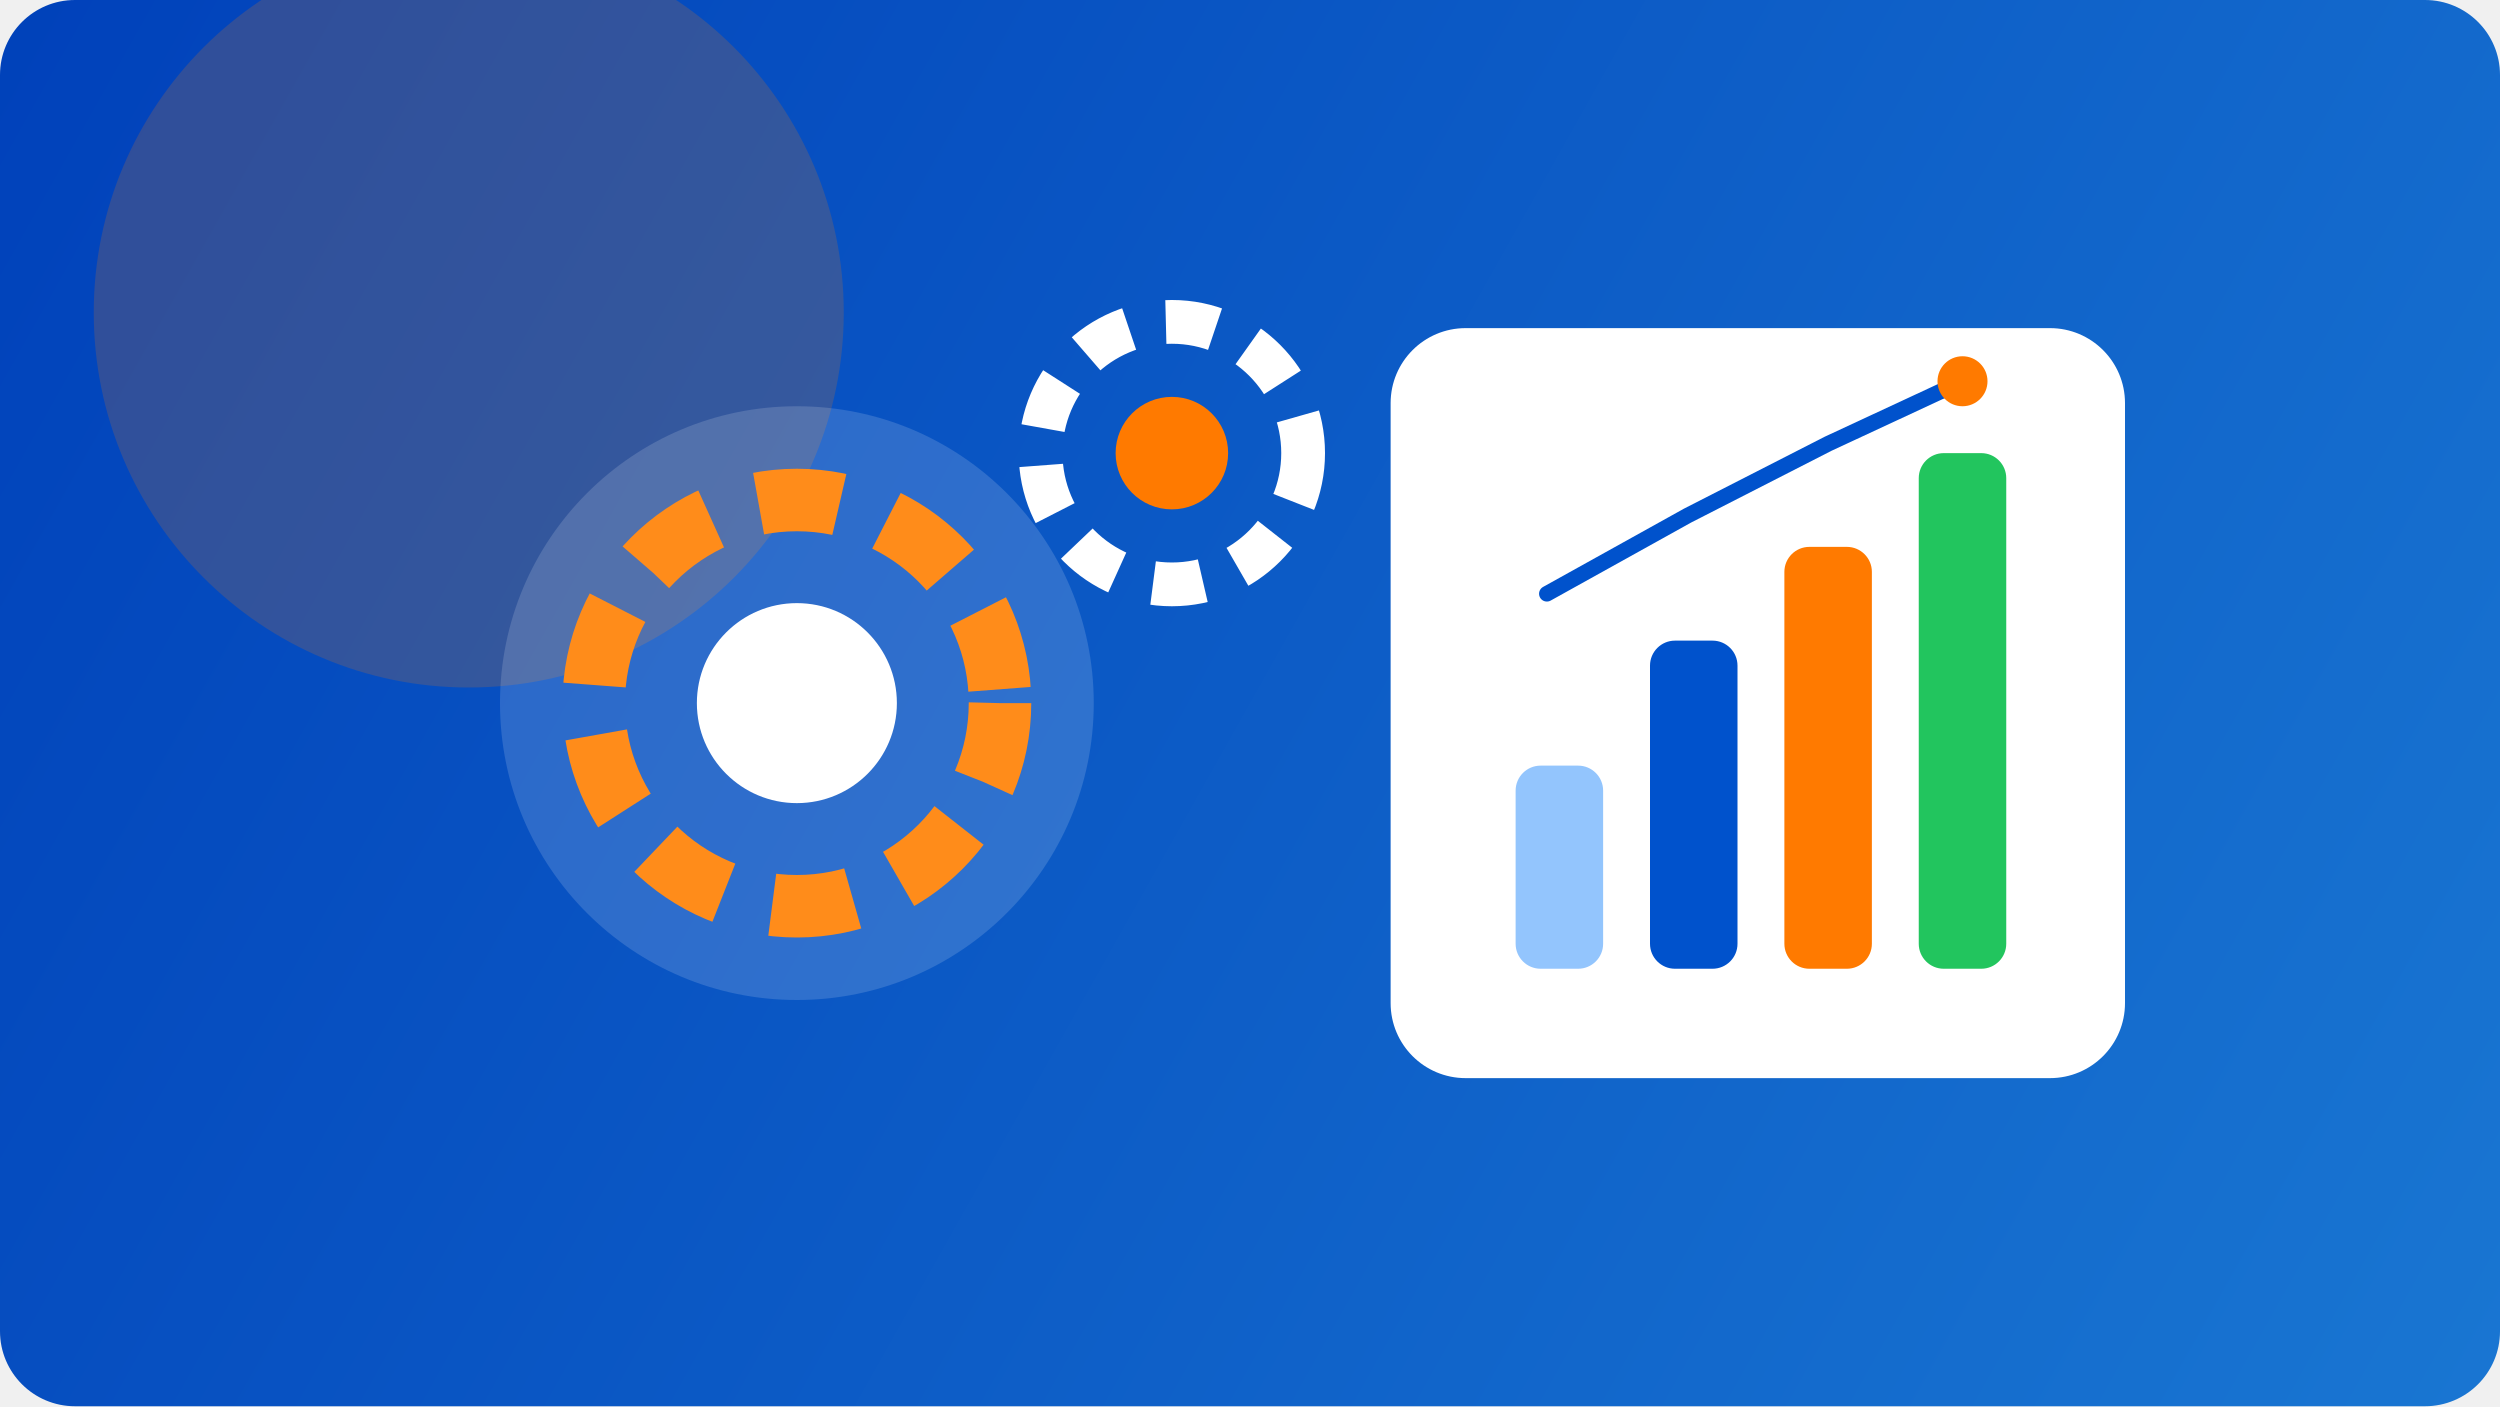
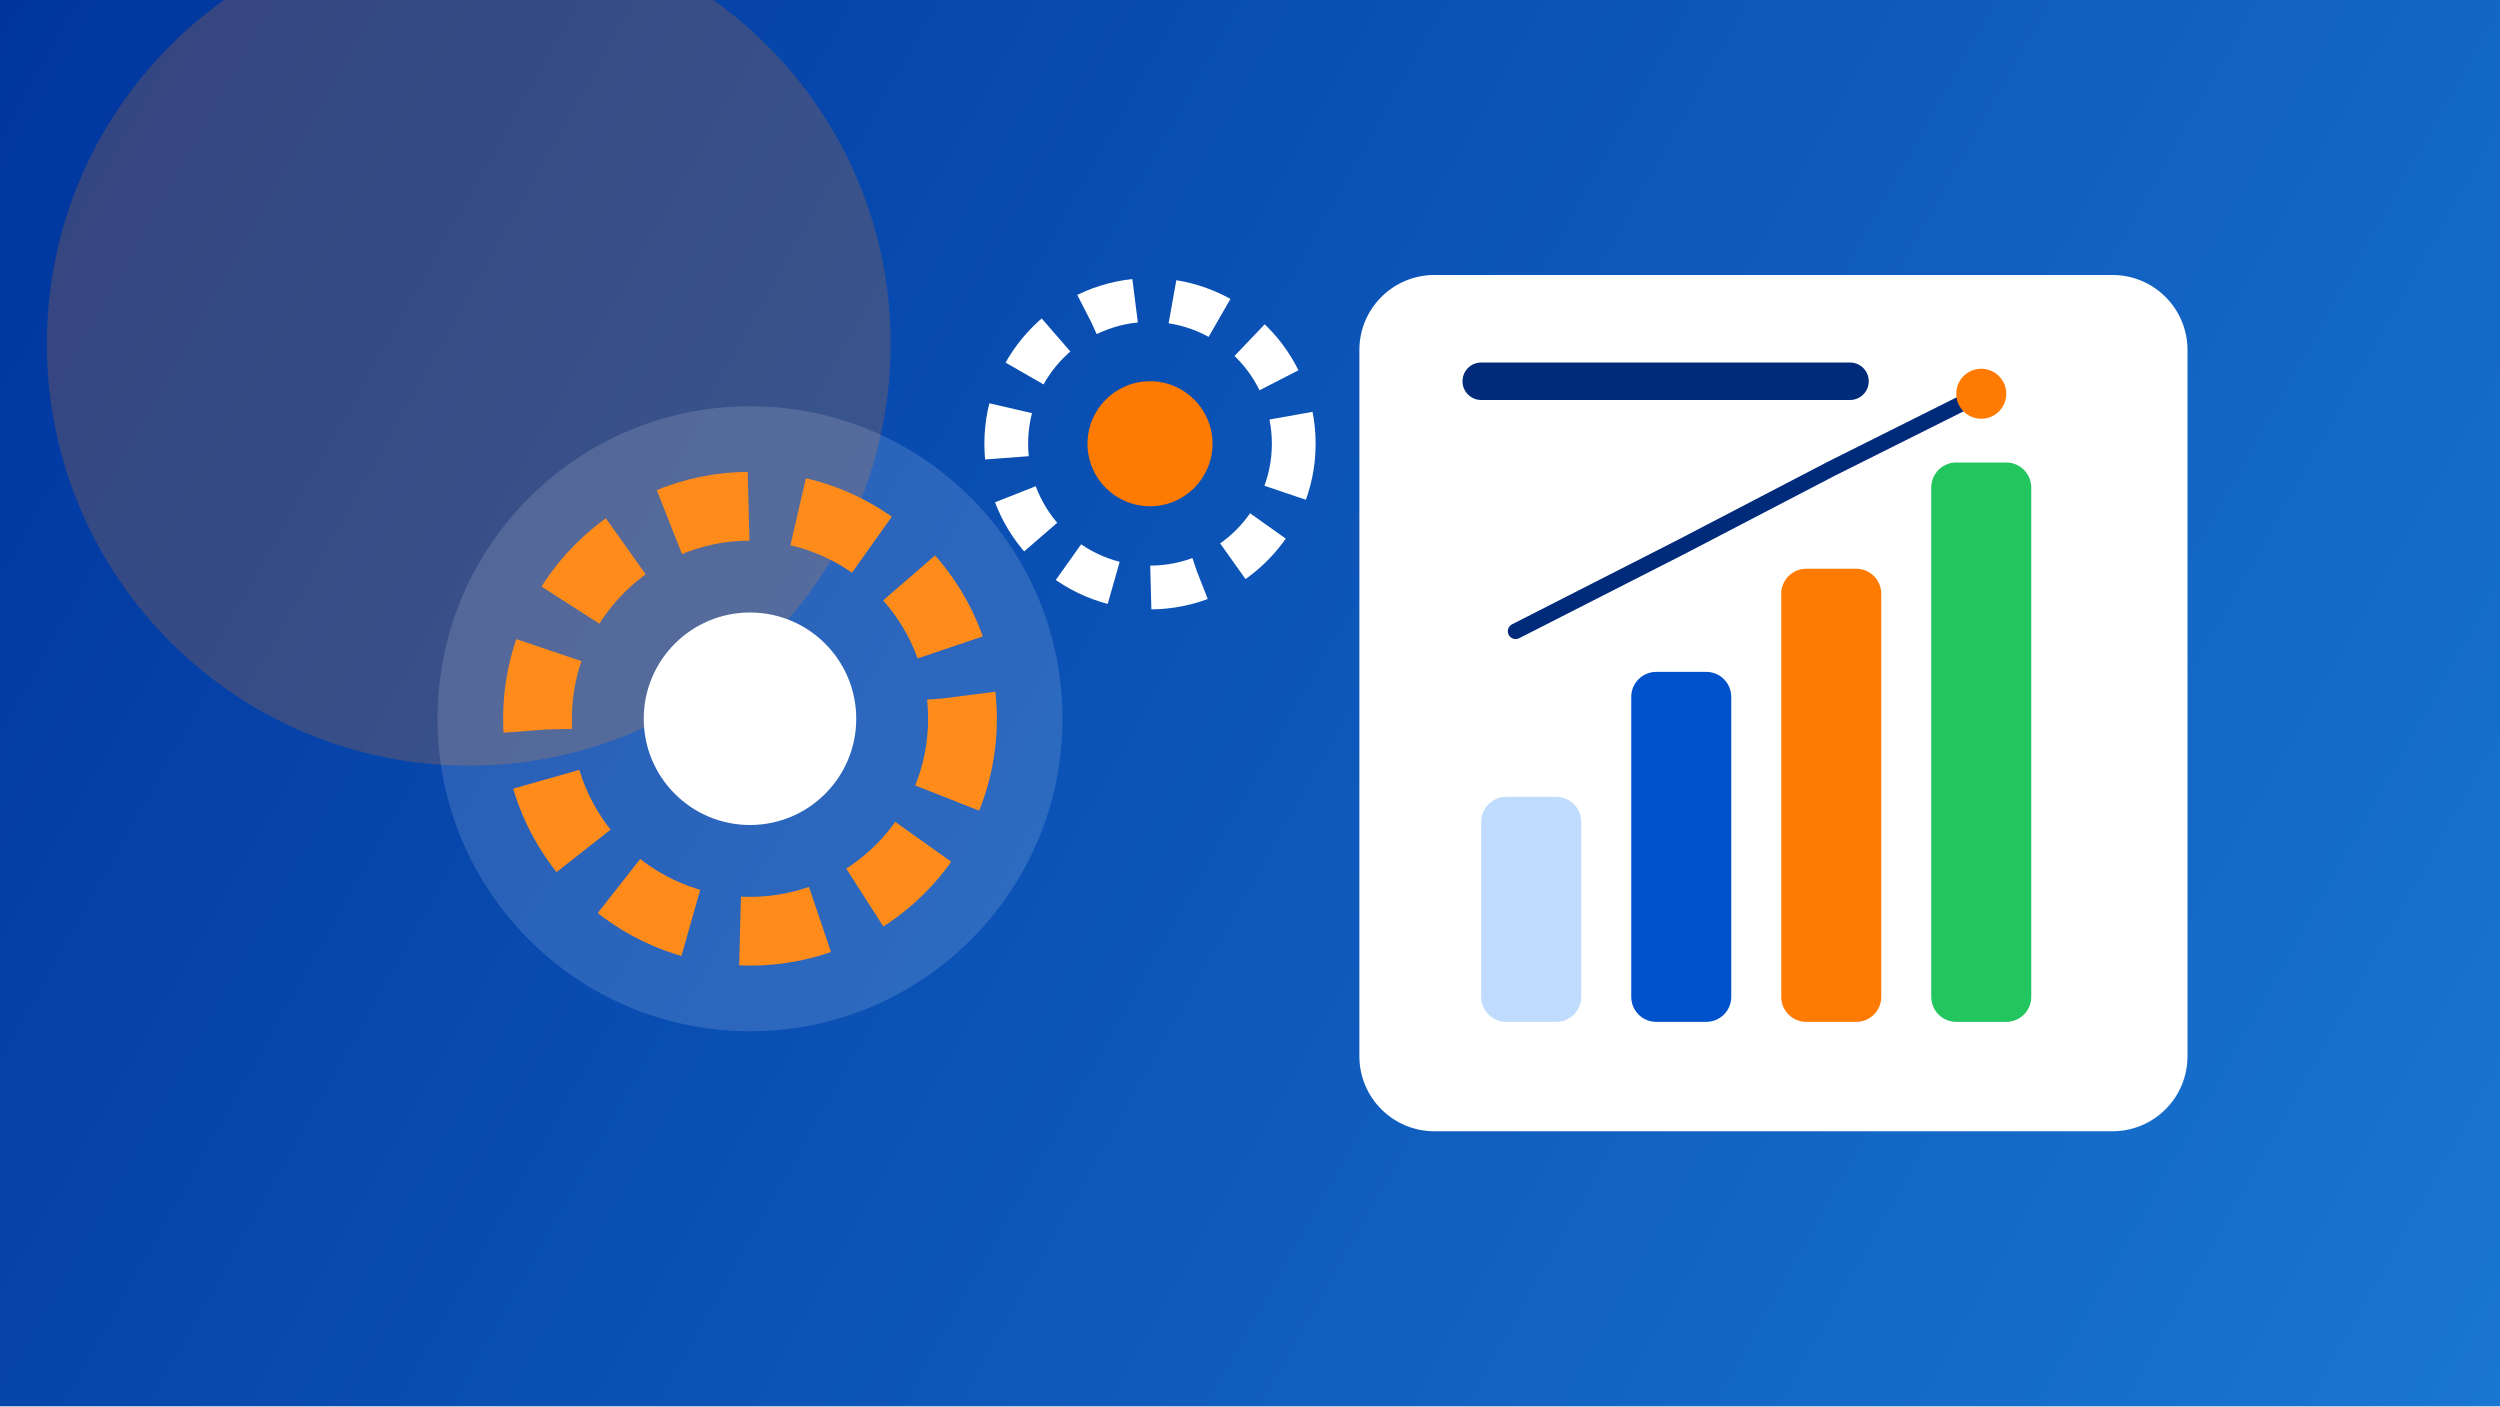
<svg xmlns="http://www.w3.org/2000/svg" viewBox="0 0 800 450" fill="none">
  <defs>
-     <linearGradient id="bg5" x1="0" y1="0" x2="800" y2="450" gradientUnits="userSpaceOnUse">
-       <stop offset="0%" stop-color="#0041BA" />
+     <linearGradient id="ar-bg" x1="0" y1="0" x2="800" y2="450" gradientUnits="userSpaceOnUse">
+       <stop offset="0%" stop-color="#00359E" />
      <stop offset="100%" stop-color="#1976D2" />
    </linearGradient>
  </defs>
-   <rect width="800" height="450" rx="24" fill="url(#bg5)" />
-   <circle cx="150" cy="100" r="120" fill="#FF7A00" fill-opacity="0.18" />
-   <circle cx="255" cy="225" r="95" fill="#FFFFFF" fill-opacity="0.15" />
-   <circle cx="255" cy="225" r="65" stroke="#FF8C1A" stroke-width="20" stroke-dasharray="26 16" />
-   <circle cx="255" cy="225" r="32" fill="#FFFFFF" />
-   <circle cx="375" cy="145" r="42" stroke="#FFFFFF" stroke-width="14" stroke-dasharray="16 12" />
-   <circle cx="375" cy="145" r="18" fill="#FF7A00" />
-   <rect x="445" y="105" width="235" height="240" rx="24" fill="#FFFFFF" />
-   <rect x="485" y="245" width="28" height="65" rx="8" fill="#93C5FD" />
-   <rect x="528" y="205" width="28" height="105" rx="8" fill="#0052CC" />
-   <rect x="571" y="175" width="28" height="135" rx="8" fill="#FF7A00" />
-   <rect x="614" y="145" width="28" height="165" rx="8" fill="#22C55E" />
-   <path d="M495 190L540 165L585 142L628 122" stroke="#0052CC" stroke-width="5" stroke-linecap="round" />
-   <circle cx="628" cy="122" r="8" fill="#FF7A00" />
+   <rect width="800" height="450" fill="url(#ar-bg)" />
+   <circle cx="150" cy="110" r="135" fill="#FF7A00" fill-opacity="0.2" />
+   <circle cx="240" cy="230" r="100" fill="#FFFFFF" fill-opacity="0.14" />
+   <circle cx="240" cy="230" r="68" stroke="#FF8C1A" stroke-width="22" stroke-dasharray="26 16" />
+   <circle cx="240" cy="230" r="34" fill="#FFFFFF" />
+   <circle cx="368" cy="142" r="46" stroke="#FFFFFF" stroke-width="14" stroke-dasharray="16 12" />
+   <circle cx="368" cy="142" r="20" fill="#FF7A00" />
+   <rect x="435" y="88" width="265" height="274" rx="24" fill="#FFFFFF" />
+   <rect x="468" y="116" width="130" height="12" rx="6" fill="#002B7A" />
+   <rect x="474" y="255" width="32" height="72" rx="8" fill="#BFDBFE" />
+   <rect x="522" y="215" width="32" height="112" rx="8" fill="#0052CC" />
+   <rect x="570" y="182" width="32" height="145" rx="8" fill="#FF7A00" />
+   <rect x="618" y="148" width="32" height="179" rx="8" fill="#22C55E" />
+   <path d="M485 202L538 175L586 150L634 126" stroke="#002B7A" stroke-width="5" stroke-linecap="round" />
+   <circle cx="634" cy="126" r="8" fill="#FF7A00" />
</svg>
